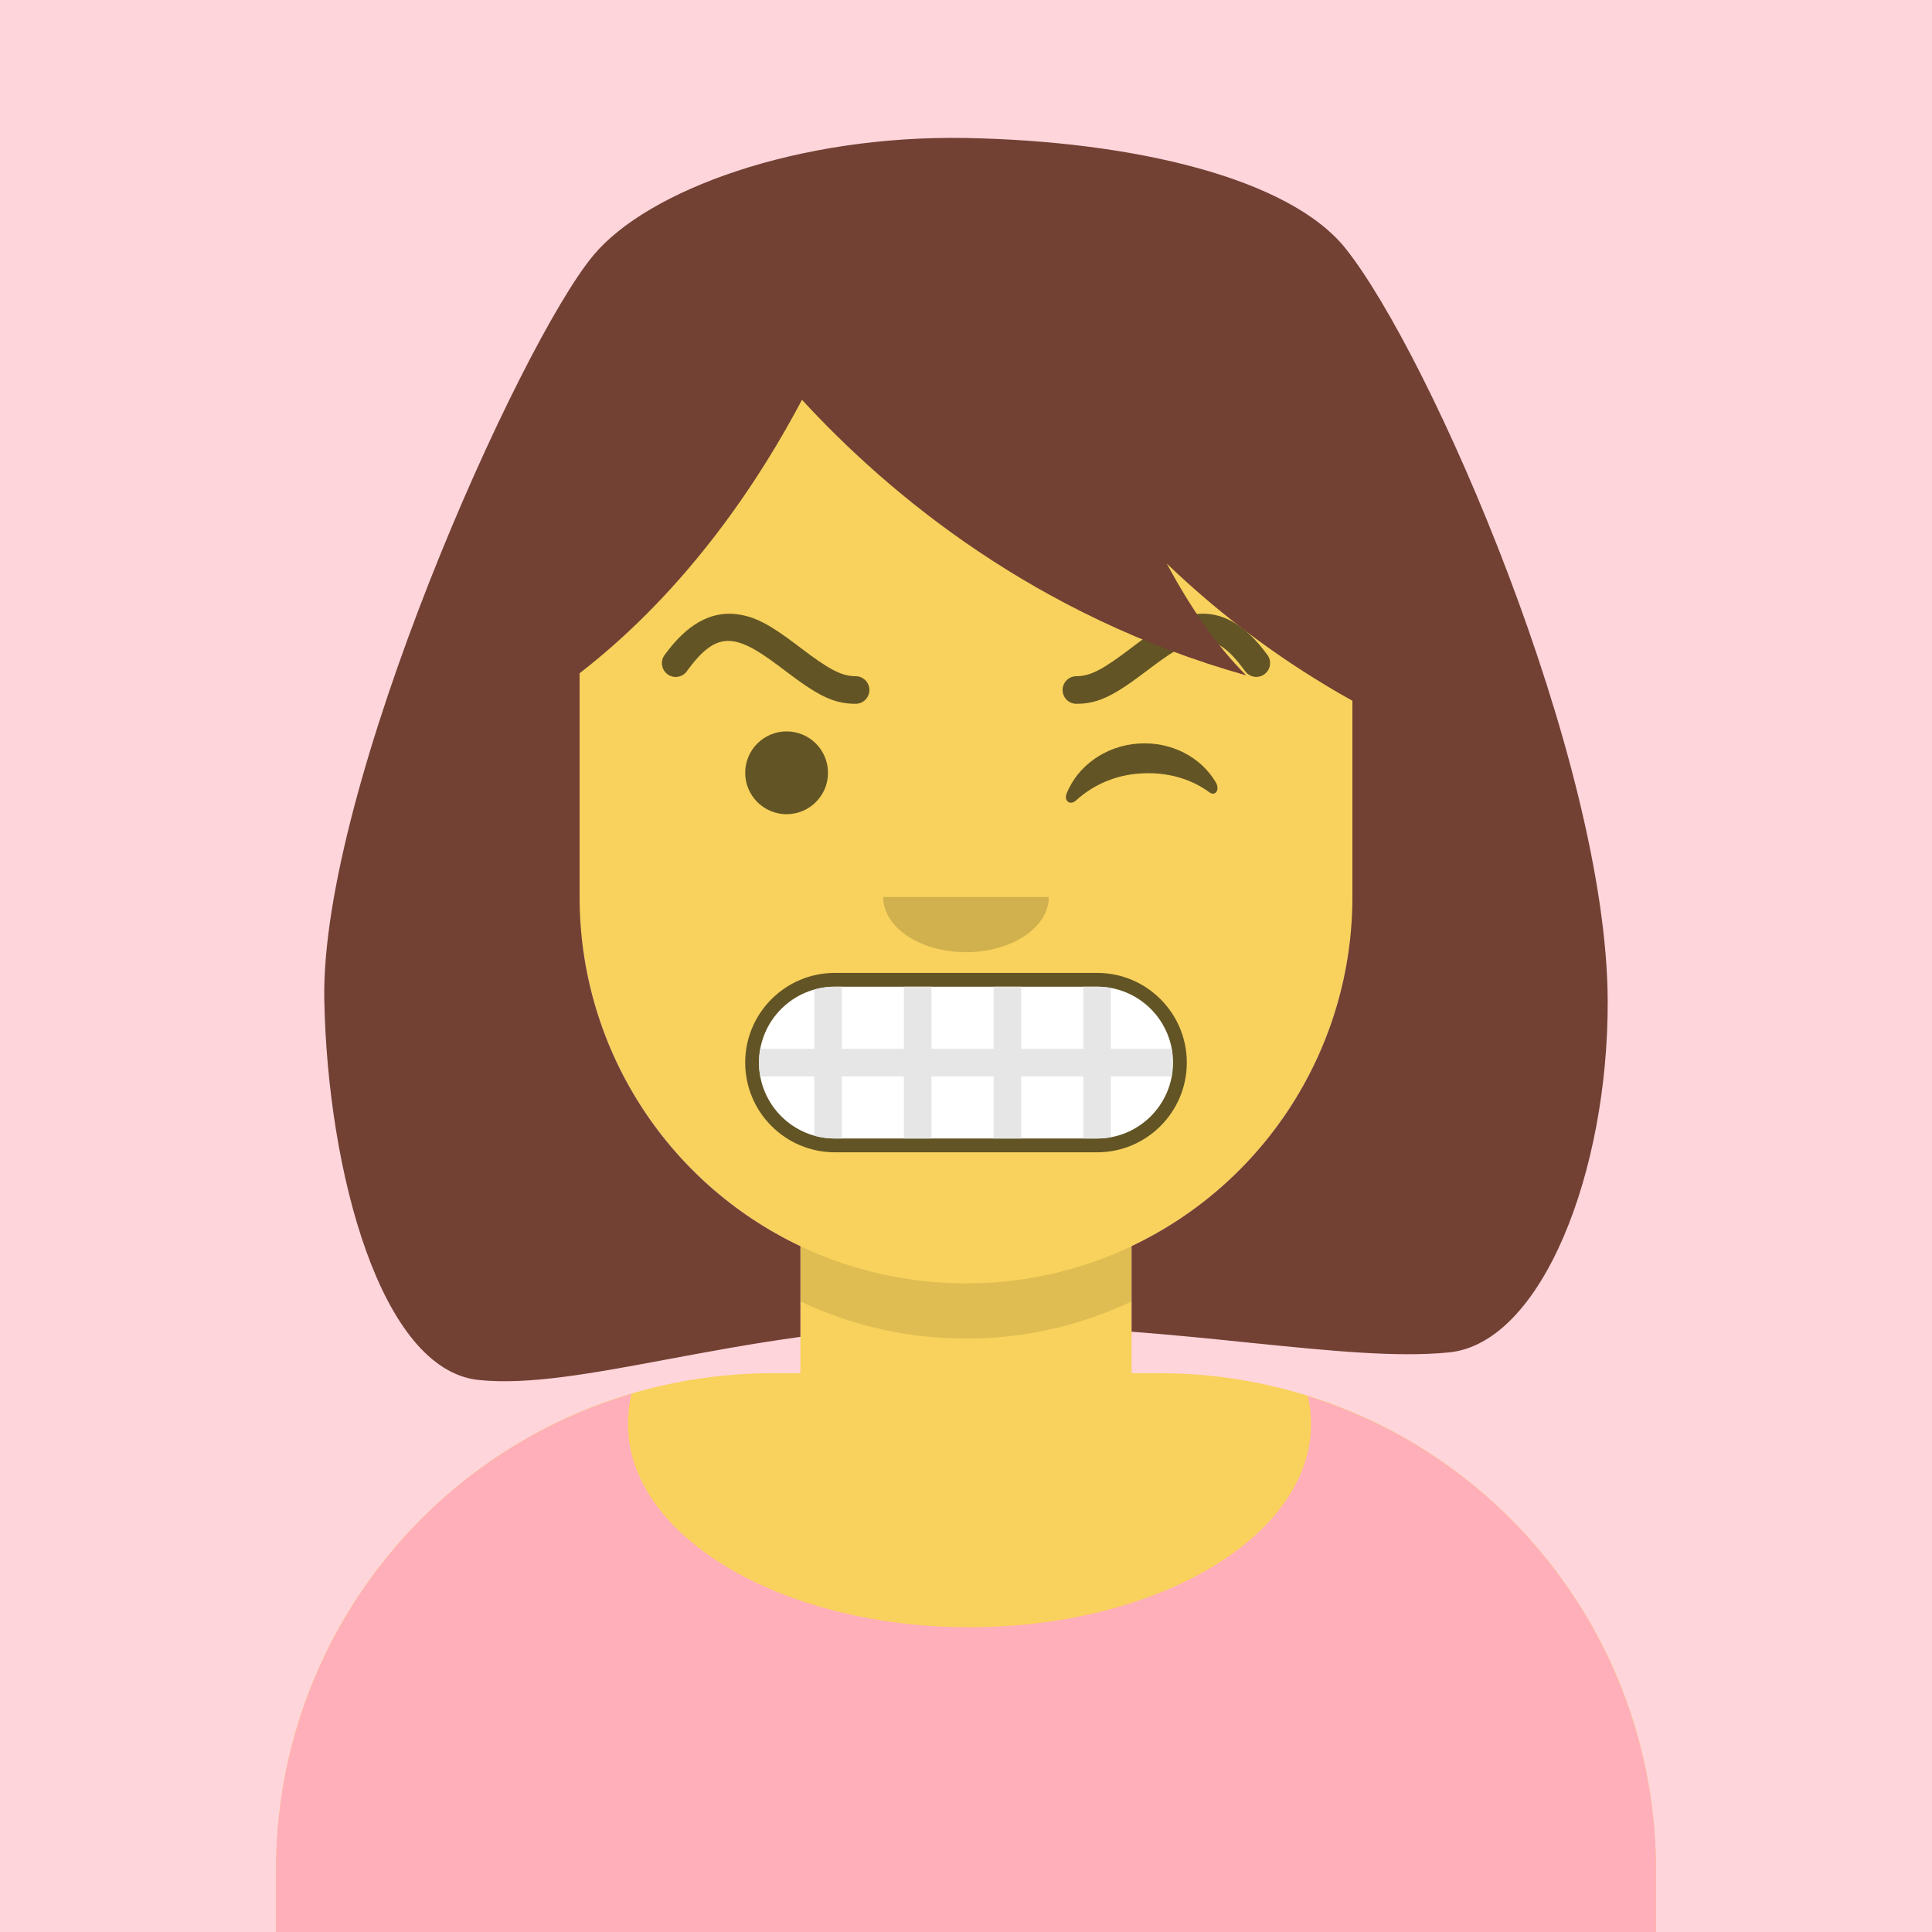
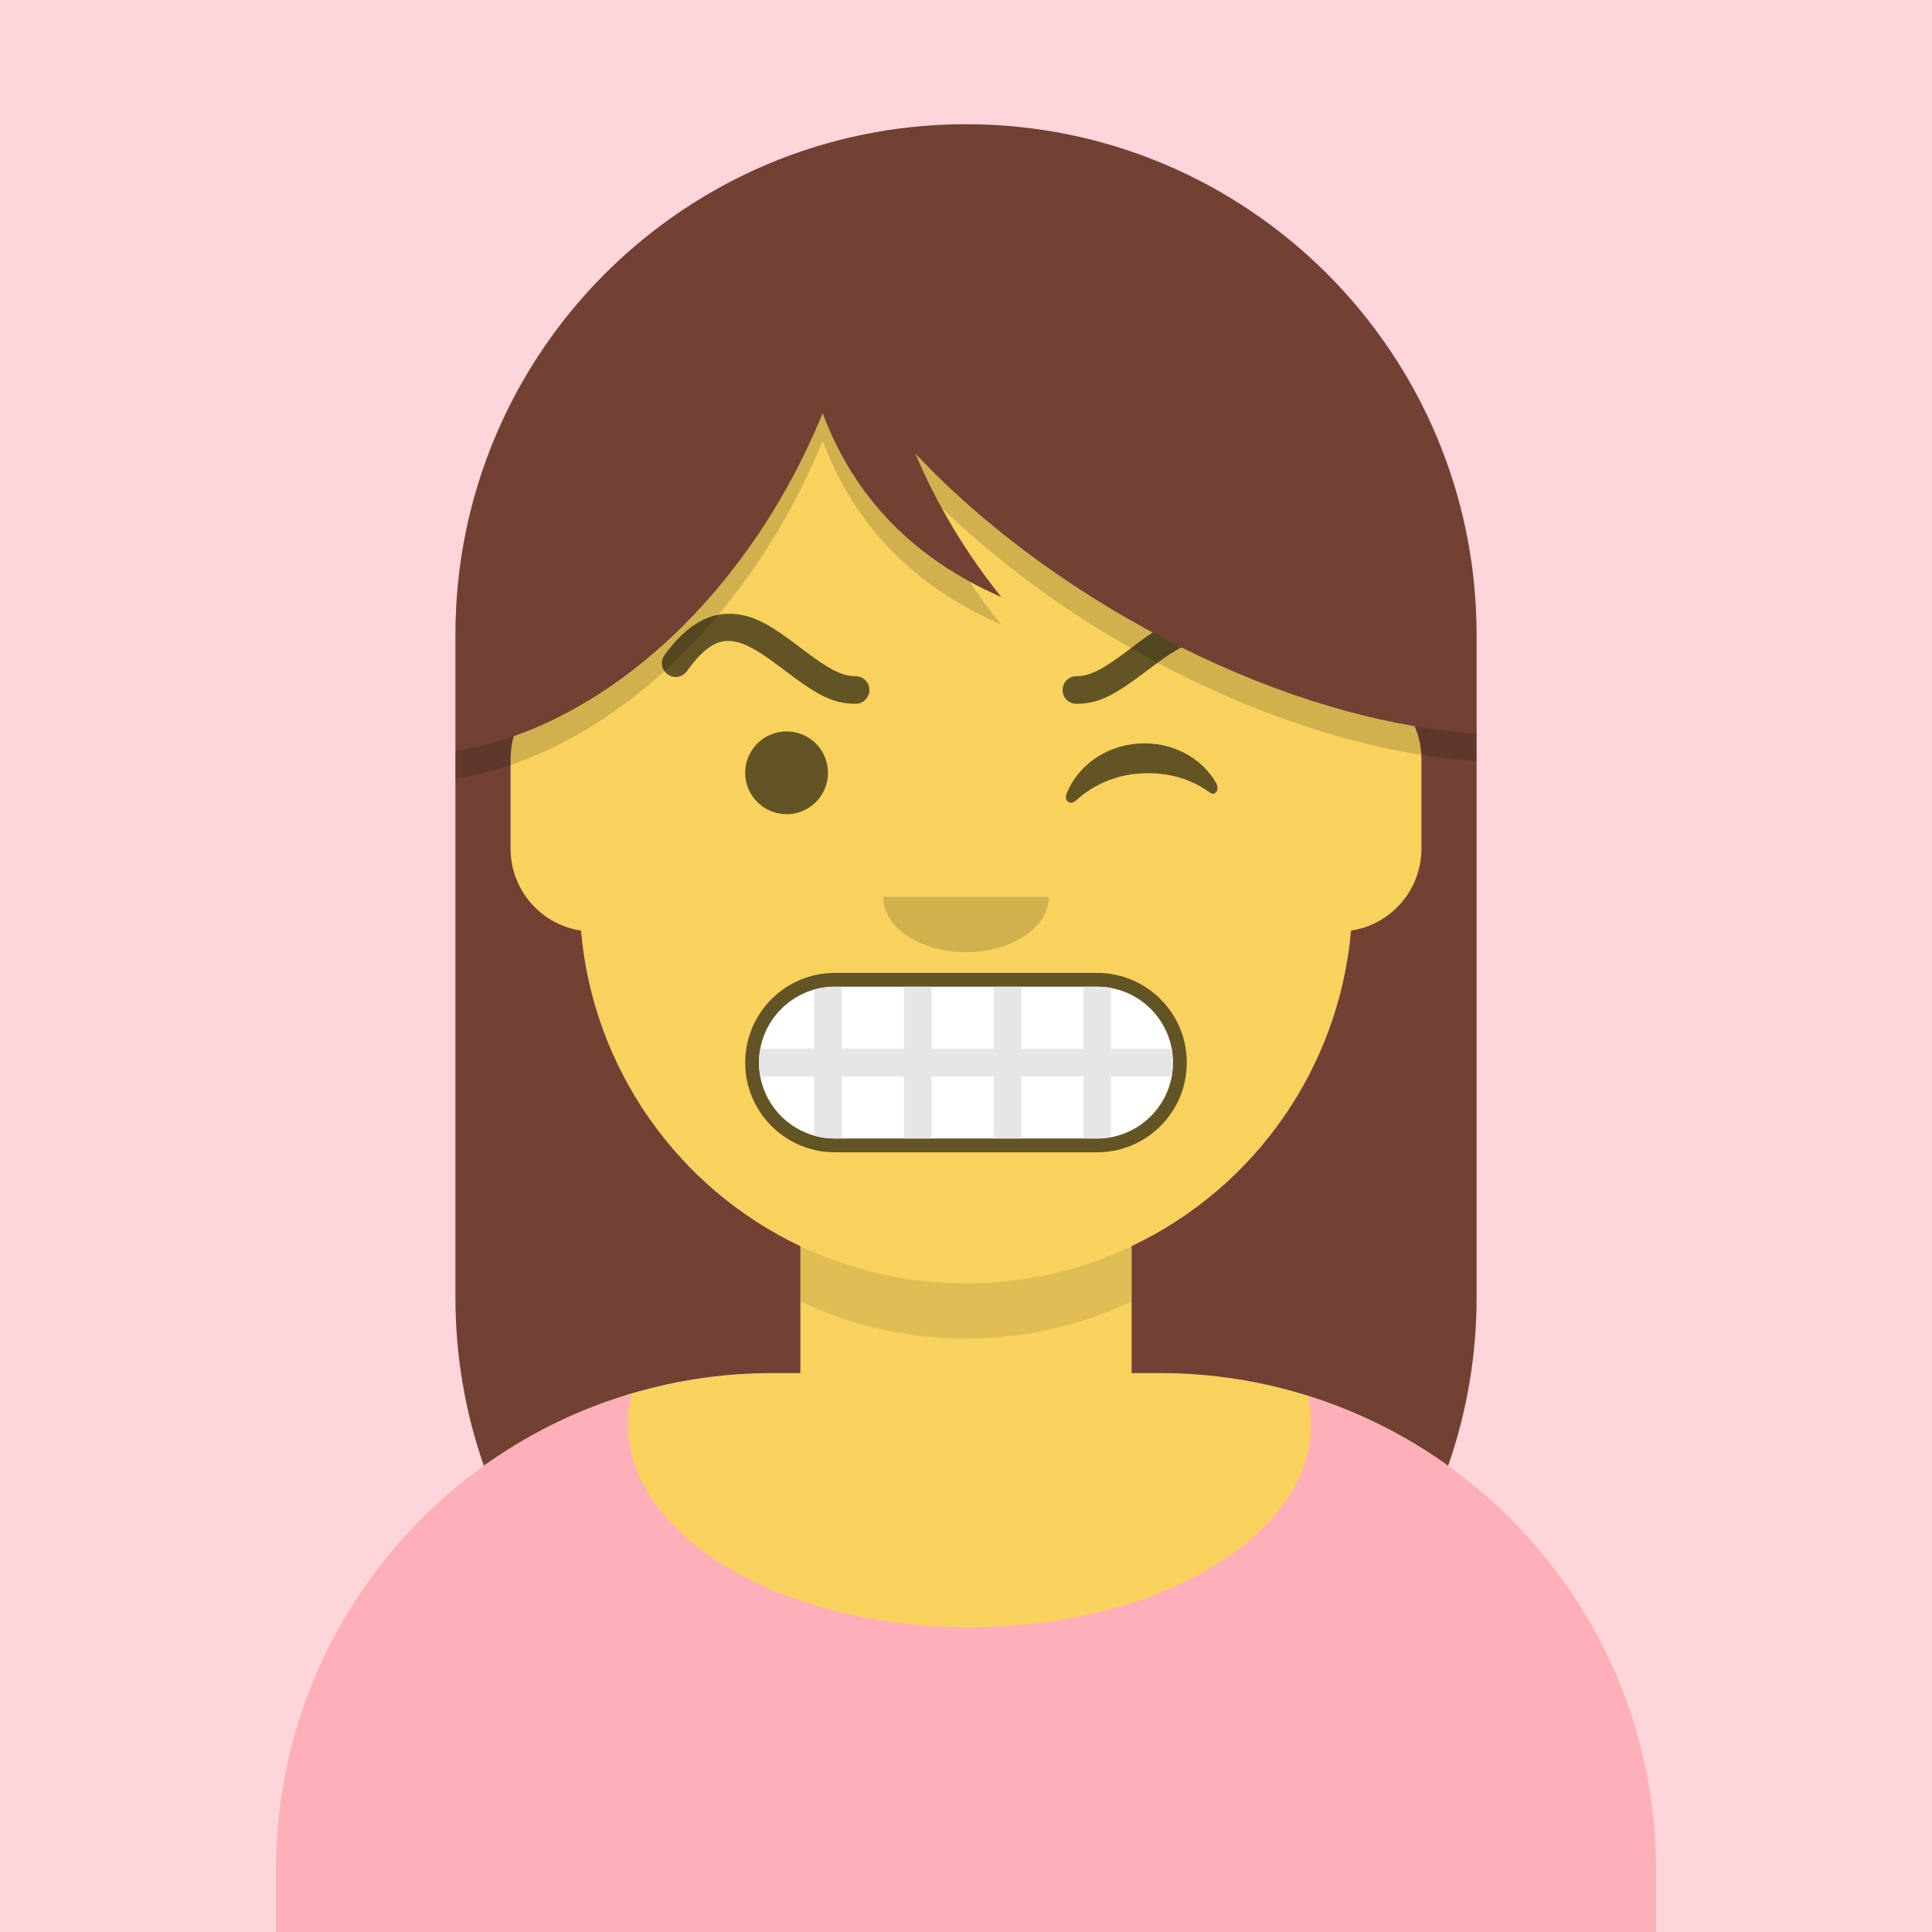
<svg xmlns="http://www.w3.org/2000/svg" viewBox="0 0 280 280" fill="none" shape-rendering="auto">
  <mask id="viewboxMask">
    <rect width="280" height="280" rx="0" ry="0" x="0" y="0" fill="#fff" />
  </mask>
  <g mask="url(#viewboxMask)">
    <rect fill="#ffd5dc" width="280" height="280" x="0" y="0" />
    <g transform="translate(8)">
      <path d="M132 36a56 56 0 0 0-56 56v6.17A12 12 0 0 0 66 110v14a12 12 0 0 0 10.3 11.88 56.04 56.04 0 0 0 31.7 44.73v18.4h-4a72 72 0 0 0-72 72v9h200v-9a72 72 0 0 0-72-72h-4v-18.39a56.04 56.04 0 0 0 31.7-44.73A12 12 0 0 0 198 124v-14a12 12 0 0 0-10-11.83V92a56 56 0 0 0-56-56Z" fill="#f8d25c" />
      <path d="M108 180.61v8a55.79 55.79 0 0 0 24 5.39c8.59 0 16.73-1.93 24-5.39v-8a55.79 55.79 0 0 1-24 5.39 55.79 55.79 0 0 1-24-5.39Z" fill="#000" fill-opacity=".1" />
      <g transform="translate(0 170)">
        <path d="M132.5 65.83c27.34 0 49.5-13.2 49.5-29.48 0-1.37-.16-2.7-.46-4.02A72.03 72.03 0 0 1 232 101.05V110H32v-8.95A72.03 72.03 0 0 1 83.53 32a18 18 0 0 0-.53 4.35c0 16.28 22.16 29.48 49.5 29.48Z" fill="#ffafb9" />
      </g>
      <g transform="translate(78 134)">
        <rect x="22" y="7" width="64" height="26" rx="13" fill="#000" fill-opacity=".6" />
        <rect x="24" y="9" width="60" height="22" rx="11" fill="#fff" />
        <path d="M24.18 18H32V9.41A11 11 0 0 1 35 9h1v9h9V9h4v9h9V9h4v9h9V9h2c.68 0 1.35.06 2 .18V18h8.82l.05.28v3.44l-.05.28H75v8.82c-.65.12-1.32.18-2 .18h-2v-9h-9v9h-4v-9h-9v9h-4v-9h-9v9h-1a11 11 0 0 1-3-.41V22h-7.82a11.06 11.06 0 0 1 0-4Z" fill="#E6E6E6" />
      </g>
      <g transform="translate(104 122)">
        <path fill-rule="evenodd" clip-rule="evenodd" d="M16 8c0 4.42 5.37 8 12 8s12-3.58 12-8" fill="#000" fill-opacity=".16" />
      </g>
      <g transform="translate(76 90)">
        <g fill="#000" fill-opacity=".6">
          <path d="M36 22a6 6 0 1 1-12 0 6 6 0 0 1 12 0Z" />
          <path fill-rule="evenodd" clip-rule="evenodd" d="M70.6 24.96c1.59-3.92 5.55-6.86 10.37-7.2 4.8-.33 9.12 2 11.24 5.64.63 1.09-.1 2.06-.93 1.43-2.6-1.93-6.15-3-10-2.73A15.13 15.13 0 0 0 71.95 26c-.84.78-1.81.1-1.35-1.04Z" />
        </g>
      </g>
      <g transform="translate(76 82)">
        <path d="M15.61 15.18c4.24-5.76 6.88-5.48 13.31-.62l.67.5C34.41 18.73 36.7 20 40 20a2 2 0 1 0 0-4c-2.07 0-3.9-1.02-7.99-4.12l-.68-.52C27.57 8.53 25.37 7.3 22.63 7c-3.68-.4-7.05 1.48-10.24 5.83a2 2 0 1 0 3.22 2.36ZM96.39 15.18c-4.24-5.76-6.88-5.48-13.31-.62l-.67.5C77.58 18.73 75.29 20 72 20a2 2 0 1 1 0-4c2.07 0 3.9-1.02 7.99-4.12l.68-.52c3.76-2.83 5.96-4.07 8.7-4.37 3.68-.4 7.05 1.48 10.24 5.83a2 2 0 1 1-3.22 2.36Z" fill="#000" fill-opacity=".6" />
      </g>
      <g transform="translate(-1)">
-         <path d="M40 145c-.62-30.84 28.32-95.2 39-108 7.92-9.5 29.7-17.45 54-17 24.3.45 46.86 5.81 55 16 12.32 15.43 37.87 74.08 38 109 .1 24.8-9.54 49.66-23 51-7.6.76-17.26-.23-28.86-1.4-5.3-.55-11.02-1.13-17.14-1.6V180.6A56 56 0 0 0 189 130v-28.44a130.34 130.34 0 0 1-26.9-19.88c3.35 6.24 7.19 11.9 11.51 16.2-30.57-8.59-51.71-26.16-64.38-39.94C103.39 69.02 92.96 85.23 77 97.57V130a56 56 0 0 0 32 50.61v13.14c-6.95.95-13.41 2.16-19.36 3.27-10.85 2.02-19.98 3.73-27.26 2.98-14.22-1.47-21.88-30.2-22.38-55Z" fill="#724133" />
+         <path d="M133 18a74 74 0 0 0-74 74v96c0 8.56 1.45 16.78 4.12 24.42A71.67 71.67 0 0 1 105 199h4v-18.39a56.03 56.03 0 0 1-31.8-45.74A12 12 0 0 1 67 123v-13a12 12 0 0 1 .46-3.3c17.13-6.02 33.75-21.94 43.59-44.04.4-.92.8-1.84 1.18-2.76 4.58 12.23 13.21 21.11 25.89 26.63a87.36 87.36 0 0 1-12.45-20.78c7.98 8.5 18.35 16.74 30.48 23.75 14.33 8.27 28.91 13.56 41.87 15.75.63 1.45.98 3.06.98 4.75v13a12 12 0 0 1-10.2 11.87A56.03 56.03 0 0 1 157 180.6V199h4a71.67 71.67 0 0 1 41.88 13.42A73.9 73.9 0 0 0 207 188V92a74 74 0 0 0-74-74Z" fill="#724133" />
+         <path d="M111.05 62.66C99.59 88.39 78.95 105.75 59 108.84v4c19.95-3.1 40.59-20.45 52.05-46.18.4-.92.8-1.84 1.18-2.76 4.58 12.23 13.21 21.11 25.89 26.63a78.16 78.16 0 0 1-4.62-6.26c-10.18-5.56-17.27-13.69-21.27-24.37a98.8 98.8 0 0 1-1.18 2.76ZM129.5 73.64a137.34 137.34 0 0 0 26.65 19.86c17.75 10.25 35.9 15.91 50.85 16.78v-4c-14.95-.87-33.1-6.54-50.85-16.78-12.13-7-22.5-15.24-30.48-23.75a98.3 98.3 0 0 0 3.83 7.89Z" fill="#000" fill-opacity=".16" />
      </g>
      <g transform="translate(49 72)" />
      <g transform="translate(62 42)" />
    </g>
  </g>
</svg>
